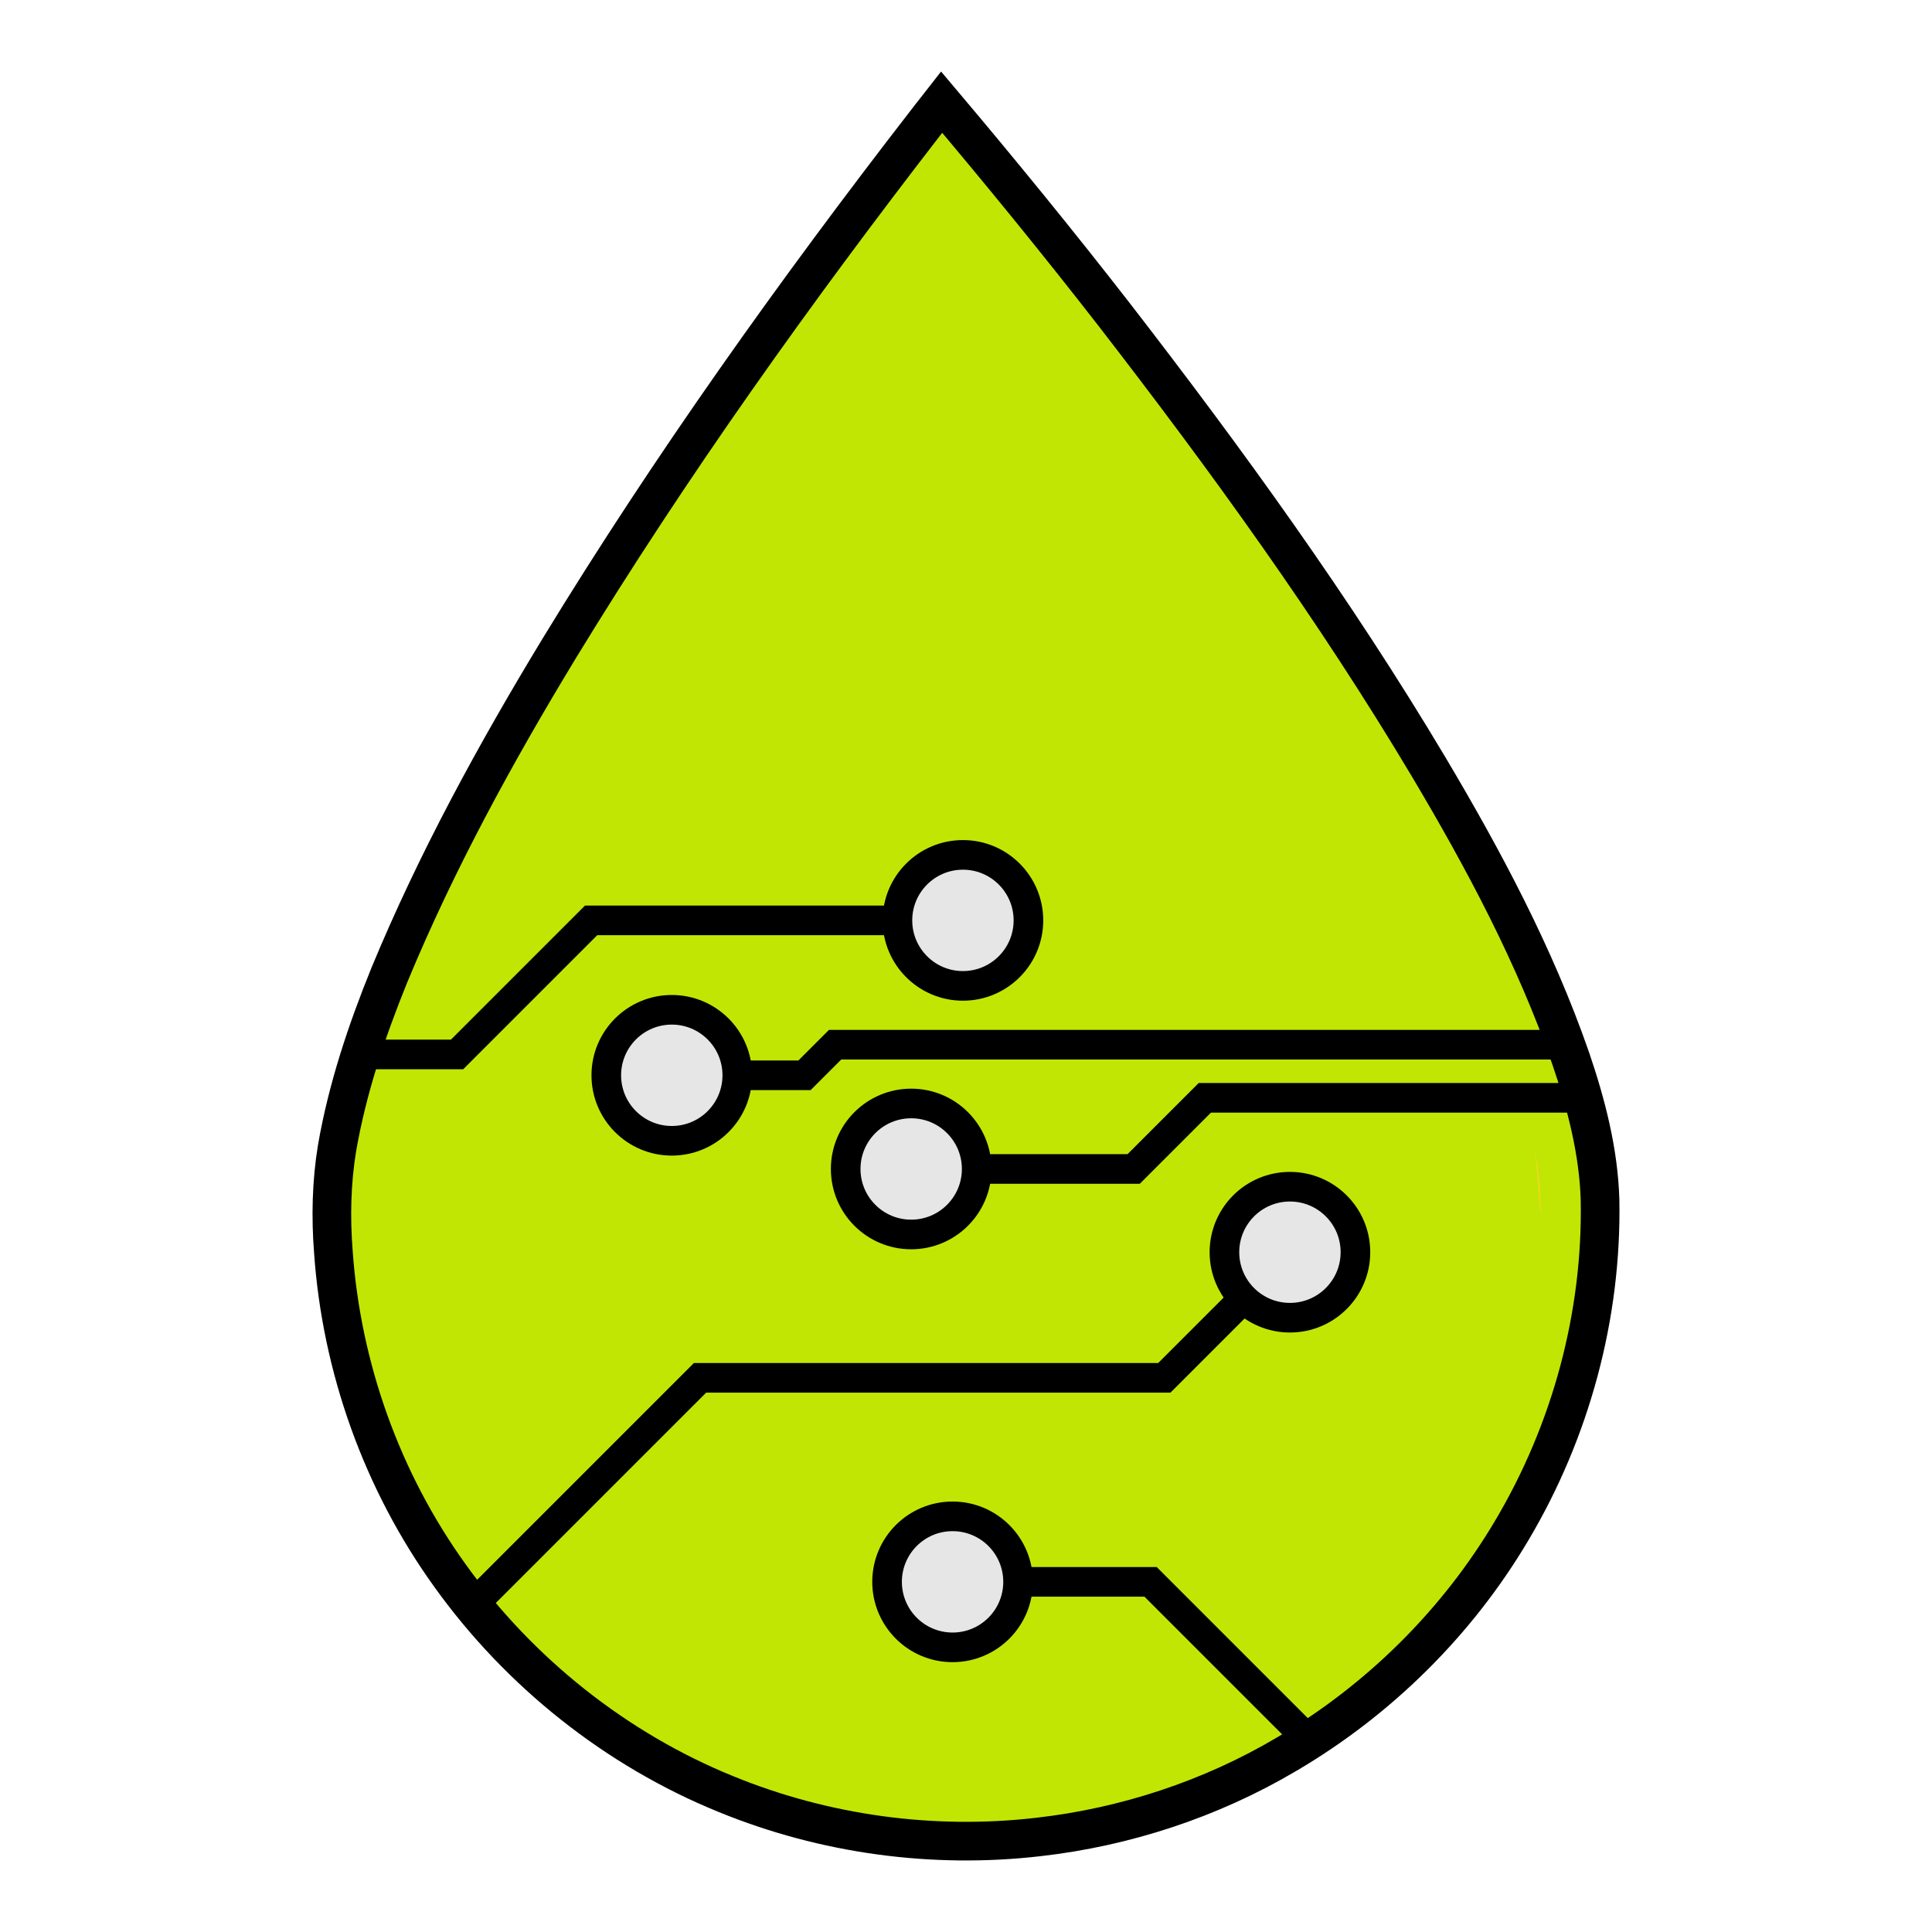
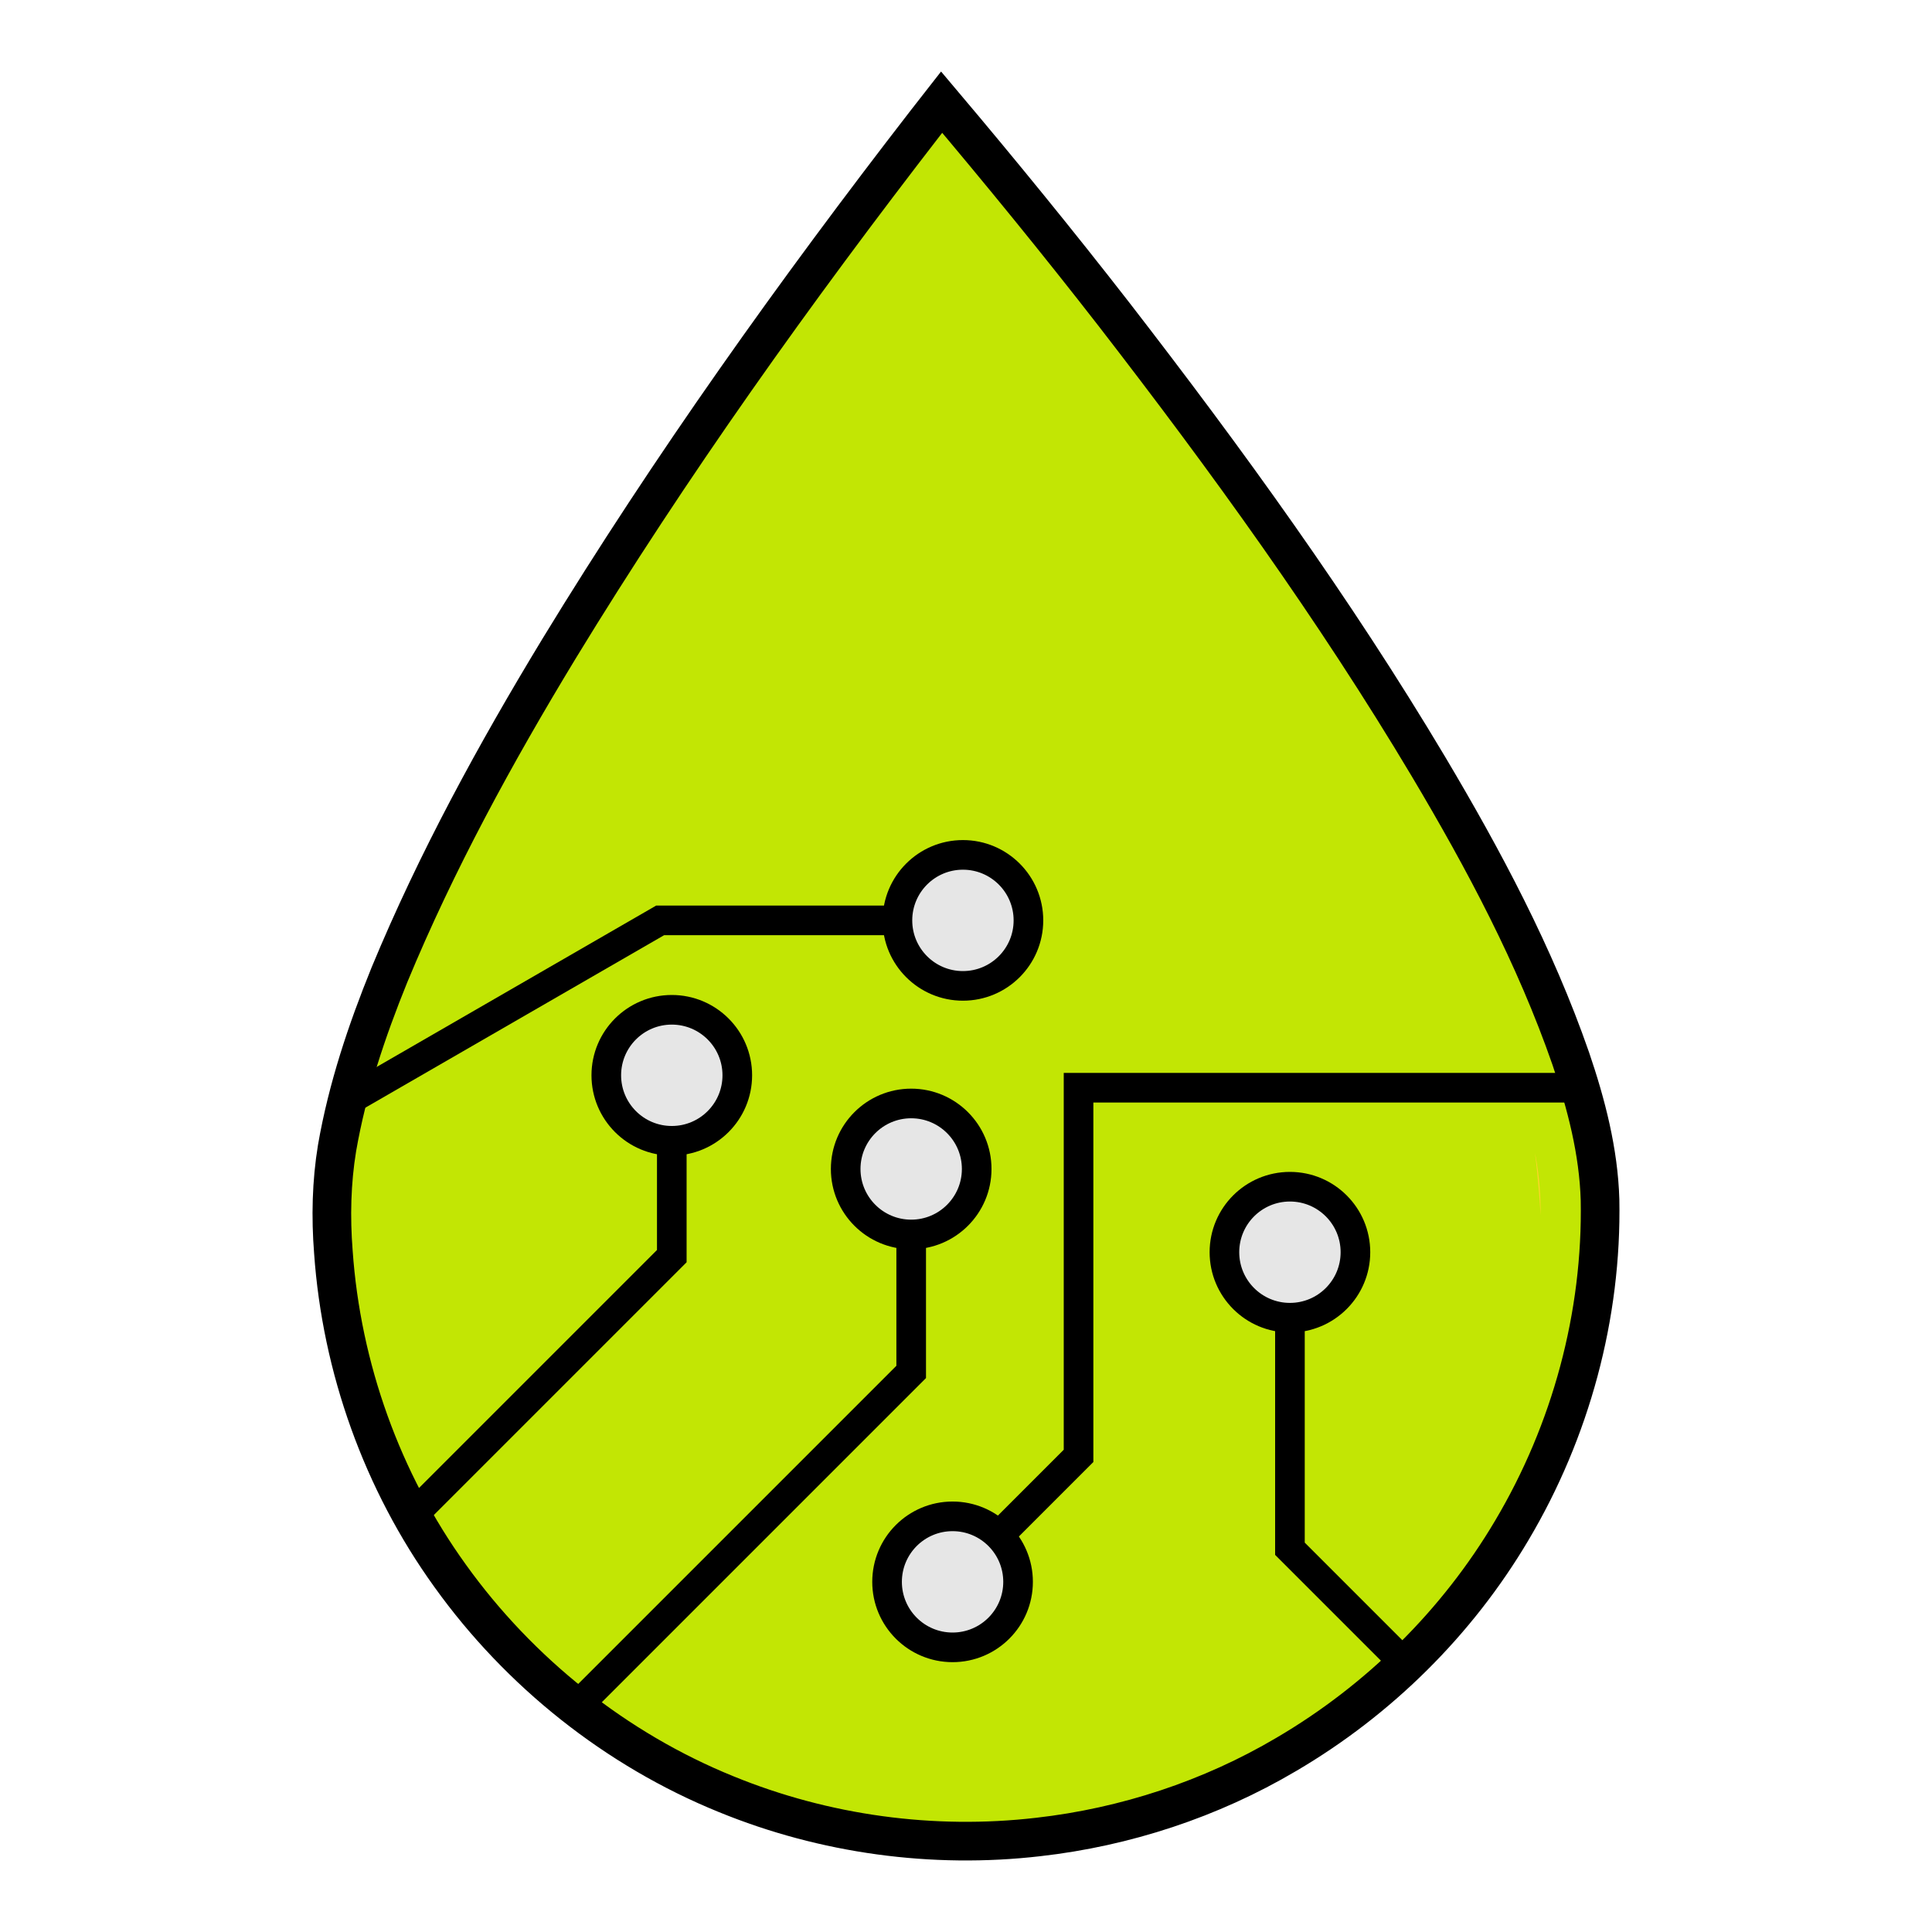
- <svg xmlns="http://www.w3.org/2000/svg" id="svg8" version="1.1" viewBox="0 0 396.875 396.875" height="1500" width="1500">
+ <svg xmlns="http://www.w3.org/2000/svg" width="1500" height="1500" viewBox="0 0 396.875 396.875" version="1.1" id="svg8">
  <defs id="defs2" />
-   <g style="display:inline;opacity:1" id="layer2" />
-   <g style="display:inline" id="layer5">
-     <g transform="translate(1.564709,10.13081)" id="g3390">
-       <path id="path834" style="display:inline;opacity:1;fill:#c2e604;fill-opacity:1;fill-rule:evenodd;stroke:#000000;stroke-width:7.938;stroke-miterlimit:4;stroke-dasharray:none" d="m 188.654,14.972 c -26.898,34.765 -52.487,70.598 -75.375,108.141 -13.07,21.542 -25.206,43.731 -34.854,67.036 -4.67,11.503 -8.627,23.311 -10.753,35.567 -1.154,7.039 -1.311,14.196 -0.755,21.307 1.663,23.796 9.995,47.144 23.998,66.566 14.197,19.794 34.061,35.659 56.702,44.848 20.201,8.262 42.444,11.297 64.101,8.789 17.873,-2.02 35.444,-7.8 50.941,-16.962 18.999,-11.138 35.118,-27.068 46.327,-46.006 12.133,-20.419 18.581,-44.167 18.132,-67.913 -0.291,-9.936 -2.824,-19.677 -6.023,-29.054 -7.311,-21.043 -17.835,-40.811 -29.204,-59.92 -19.332,-32.431 -41.512,-63.066 -64.599,-92.907 -11.49,-14.79 -23.341,-29.304 -35.42,-43.609 -1.072,1.372 -2.145,2.745 -3.217,4.117 z" />
-       <path id="path1033" style="display:inline;opacity:1;fill:#ffd42a;fill-opacity:1;fill-rule:evenodd;stroke-width:0.265" d="m 313.749,226.736 c 0.15,1.057 0.303,2.357 0.459,3.942 0.164,1.664 0.331,3.599 0.499,5.761 0.068,0.872 0.138,2.152 0.207,3.094 0.024,-4.009 -0.272,-8.027 -0.993,-11.943 -0.051,-0.286 -0.118,-0.569 -0.172,-0.855 z" />
-       <circle style="display:inline;opacity:1;fill:#e6e6e6;fill-opacity:1;stroke:#000000;stroke-width:6.085;stroke-miterlimit:4;stroke-dasharray:none" id="path1168" cx="196.242" cy="178.936" r="13.455" />
-       <circle r="13.455" cy="210.757" cx="136.436" id="path1168-2" style="display:inline;opacity:1;fill:#e6e6e6;fill-opacity:1;stroke:#000000;stroke-width:6.085;stroke-miterlimit:4;stroke-dasharray:none" />
-       <circle style="display:inline;opacity:1;fill:#e6e6e6;fill-opacity:1;stroke:#000000;stroke-width:6.085;stroke-miterlimit:4;stroke-dasharray:none" id="path1168-2-6" cx="185.613" cy="230.001" r="13.455" />
-       <circle r="13.455" cy="247.1" cx="263.416" id="path1168-2-6-7" style="display:inline;opacity:1;fill:#e6e6e6;fill-opacity:1;stroke:#000000;stroke-width:6.085;stroke-miterlimit:4;stroke-dasharray:none" />
-       <circle style="display:inline;opacity:1;fill:#e6e6e6;fill-opacity:1;stroke:#000000;stroke-width:6.085;stroke-miterlimit:4;stroke-dasharray:none" id="path1168-2-6-7-8" cx="194.114" cy="314.815" r="13.455" />
-       <path style="fill:none;stroke:#000000;stroke-width:0;stroke-linecap:butt;stroke-linejoin:miter;stroke-miterlimit:4;stroke-dasharray:none;stroke-opacity:1" d="m 263.416,247.1 h -45.463 l -24.591,24.591 h -52.619 l -43.784,43.784" id="path1288" />
-       <path style="fill:none;stroke:#000000;stroke-width:0;stroke-linecap:butt;stroke-linejoin:miter;stroke-miterlimit:4;stroke-dasharray:none;stroke-opacity:1" d="m 185.613,230.001 h 30.908 l 14.614,-14.614 92.494,-10e-6" id="path1290" />
-       <path style="fill:none;stroke:#000000;stroke-width:0;stroke-linecap:butt;stroke-linejoin:miter;stroke-miterlimit:4;stroke-dasharray:none;stroke-opacity:1" d="m 136.436,210.757 h 27.262 l 6.949,-6.949 h 149.204" id="path1292" />
-       <path style="fill:none;stroke:#000000;stroke-width:0;stroke-linecap:butt;stroke-linejoin:miter;stroke-miterlimit:4;stroke-dasharray:none;stroke-opacity:1" d="M 196.242,178.936 H 119.865 l -27.537,27.537 h -19.864" id="path1294" />
-       <path style="fill:none;stroke:#000000;stroke-width:6.085;stroke-linecap:butt;stroke-linejoin:miter;stroke-miterlimit:4;stroke-dasharray:none;stroke-opacity:1" d="m 149.891,210.757 h 13.806 l 6.281,-6.281 h 150.116" id="path1314" />
-       <path style="fill:none;stroke:#000000;stroke-width:6.085;stroke-linecap:butt;stroke-linejoin:miter;stroke-miterlimit:4;stroke-dasharray:none;stroke-opacity:1" d="m 199.069,230.001 h 32.248 l 14.614,-14.614 77.698,-10e-6" id="path1316" />
-       <path style="fill:none;stroke:#000000;stroke-width:6.085;stroke-linecap:butt;stroke-linejoin:miter;stroke-miterlimit:4;stroke-dasharray:none;stroke-opacity:1" d="m 253.326,257.19 -15.718,15.718 h -95.374 l -46.717,46.717" id="path1318" />
-       <path style="fill:none;stroke:#000000;stroke-width:6.085;stroke-linecap:butt;stroke-linejoin:miter;stroke-miterlimit:4;stroke-dasharray:none;stroke-opacity:1" d="m 207.569,314.815 h 27.222 l 32.563,32.563" id="path1320" />
-       <path style="fill:none;stroke:#000000;stroke-width:6.085;stroke-linecap:butt;stroke-linejoin:miter;stroke-miterlimit:4;stroke-dasharray:none;stroke-opacity:1" d="M 182.787,178.936 H 119.865 l -27.537,27.537 h -19.864" id="path1322" />
-     </g>
+   <g id="layer2" style="display:inline;opacity:1" />
+   <g id="layer5" style="display:inline">
+     <path id="path834" style="display:inline;fill:#c2e604;fill-opacity:1;fill-rule:evenodd;stroke:#000000;stroke-width:7.938;stroke-miterlimit:4;stroke-dasharray:none" d="m 190.218,25.103 c -26.898,34.765 -52.487,70.598 -75.375,108.141 -13.07,21.542 -25.206,43.731 -34.854,67.036 -4.67,11.503 -8.627,23.311 -10.753,35.567 -1.154,7.039 -1.311,14.196 -0.755,21.307 1.663,23.796 9.995,47.144 23.998,66.566 14.197,19.794 34.061,35.659 56.702,44.848 20.201,8.262 42.444,11.297 64.101,8.789 17.873,-2.02 35.444,-7.8 50.941,-16.962 18.999,-11.138 35.118,-27.068 46.327,-46.006 12.133,-20.419 18.581,-44.167 18.132,-67.913 -0.291,-9.936 -2.824,-19.677 -6.023,-29.054 -7.311,-21.043 -17.835,-40.811 -29.204,-59.92 C 274.122,125.071 251.943,94.436 228.855,64.595 217.366,49.805 205.515,35.291 193.435,20.986 c -1.072,1.372 -2.145,2.745 -3.217,4.117 z" />
+     <path id="path1033" style="display:inline;fill:#ffd42a;fill-opacity:1;fill-rule:evenodd;stroke-width:0.265" d="m 315.313,236.867 c 0.15,1.057 0.303,2.357 0.459,3.942 0.164,1.664 0.331,3.599 0.499,5.761 0.068,0.872 0.138,2.152 0.207,3.094 0.024,-4.009 -0.272,-8.027 -0.993,-11.943 -0.051,-0.286 -0.118,-0.569 -0.172,-0.855 z" />
+     <path style="fill:none;stroke:#000000;stroke-width:0;stroke-linecap:butt;stroke-linejoin:miter;stroke-miterlimit:4;stroke-dasharray:none;stroke-opacity:1" d="m 264.98,257.231 h -45.463 l -24.591,24.591 h -52.619 l -43.784,43.784" id="path1288" />
+     <path style="fill:none;stroke:#000000;stroke-width:0;stroke-linecap:butt;stroke-linejoin:miter;stroke-miterlimit:4;stroke-dasharray:none;stroke-opacity:1" d="m 187.178,240.131 h 30.908 l 14.614,-14.614 92.494,-1e-5" id="path1290" />
+     <path style="fill:none;stroke:#000000;stroke-width:0;stroke-linecap:butt;stroke-linejoin:miter;stroke-miterlimit:4;stroke-dasharray:none;stroke-opacity:1" d="M 197.807,189.067 H 121.43 L 93.893,216.604 H 74.029" id="path1294" />
+     <path id="path61" d="m 195.678,324.946 25.88,-25.88 v -75.629 h 103.032" style="fill:none;stroke:#000000;stroke-width:6.085;stroke-linecap:butt;stroke-linejoin:miter;stroke-opacity:1;stroke-miterlimit:4;stroke-dasharray:none" />
+     <path id="path63" d="m 187.178,240.131 v 41.691 l -68.834,68.834" style="fill:none;stroke:#000000;stroke-width:6.085;stroke-linecap:butt;stroke-linejoin:miter;stroke-opacity:1;stroke-miterlimit:4;stroke-dasharray:none" />
+     <path id="path73" d="m 138.001,220.888 v 37.147 l -53.362,53.362" style="fill:none;stroke:#000000;stroke-width:6.085;stroke-linecap:butt;stroke-linejoin:miter;stroke-opacity:1;stroke-miterlimit:4;stroke-dasharray:none" />
+     <path id="path75" d="m 264.98,257.231 v 60.915 l 23.73,23.73" style="fill:none;stroke:#000000;stroke-width:6.085;stroke-linecap:butt;stroke-linejoin:miter;stroke-opacity:1;stroke-miterlimit:4;stroke-dasharray:none" />
+     <path id="path79" d="M 71.699,225.964 135.607,189.067 h 62.199" style="fill:none;stroke:#000000;stroke-width:6.085;stroke-linecap:butt;stroke-linejoin:miter;stroke-opacity:1;stroke-miterlimit:4;stroke-dasharray:none" />
+     <circle style="display:inline;fill:#e6e6e6;fill-opacity:1;stroke:#000000;stroke-width:6.085;stroke-miterlimit:4;stroke-dasharray:none" id="path1168" cx="197.807" cy="189.067" r="13.455" />
+     <circle r="13.455" cy="220.888" cx="138.001" id="path1168-2" style="display:inline;fill:#e6e6e6;fill-opacity:1;stroke:#000000;stroke-width:6.085;stroke-miterlimit:4;stroke-dasharray:none" />
+     <circle style="display:inline;fill:#e6e6e6;fill-opacity:1;stroke:#000000;stroke-width:6.085;stroke-miterlimit:4;stroke-dasharray:none" id="path1168-2-6" cx="187.178" cy="240.131" r="13.455" />
+     <circle r="13.455" cy="257.231" cx="264.98" id="path1168-2-6-7" style="display:inline;fill:#e6e6e6;fill-opacity:1;stroke:#000000;stroke-width:6.085;stroke-miterlimit:4;stroke-dasharray:none" />
+     <circle style="display:inline;fill:#e6e6e6;fill-opacity:1;stroke:#000000;stroke-width:6.085;stroke-miterlimit:4;stroke-dasharray:none" id="path1168-2-6-7-8" cx="195.678" cy="324.946" r="13.455" />
  </g>
</svg>
